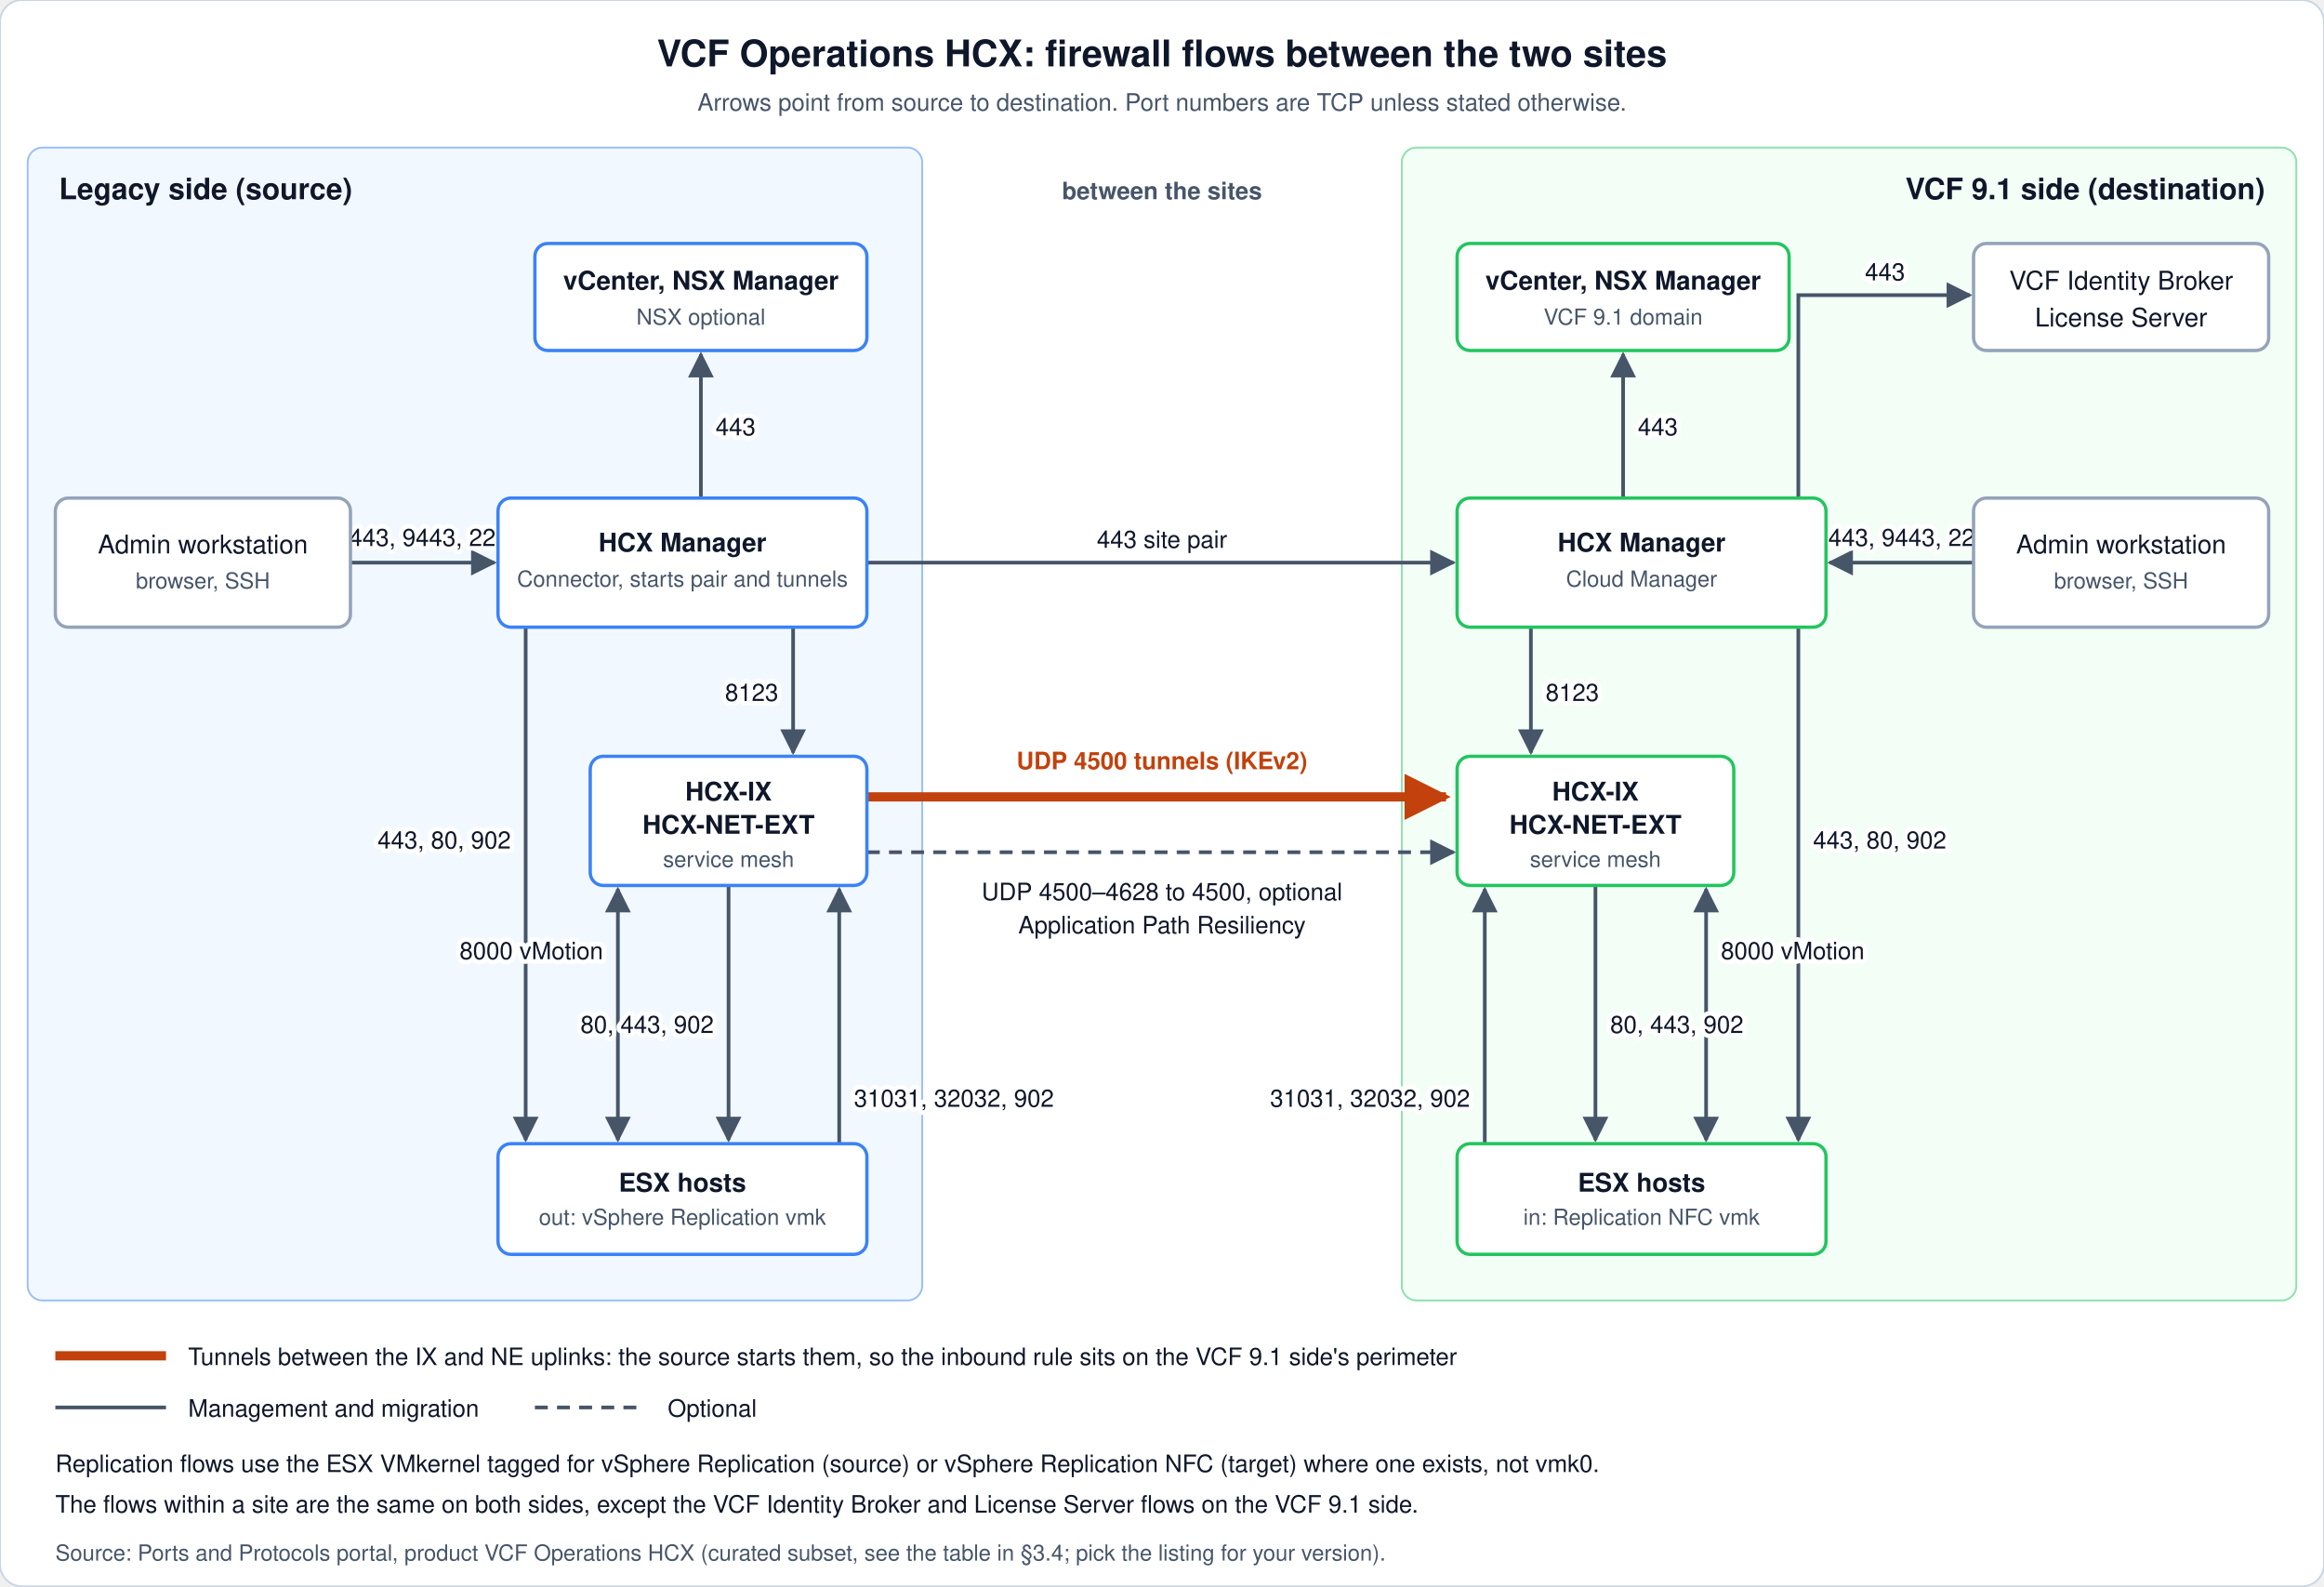
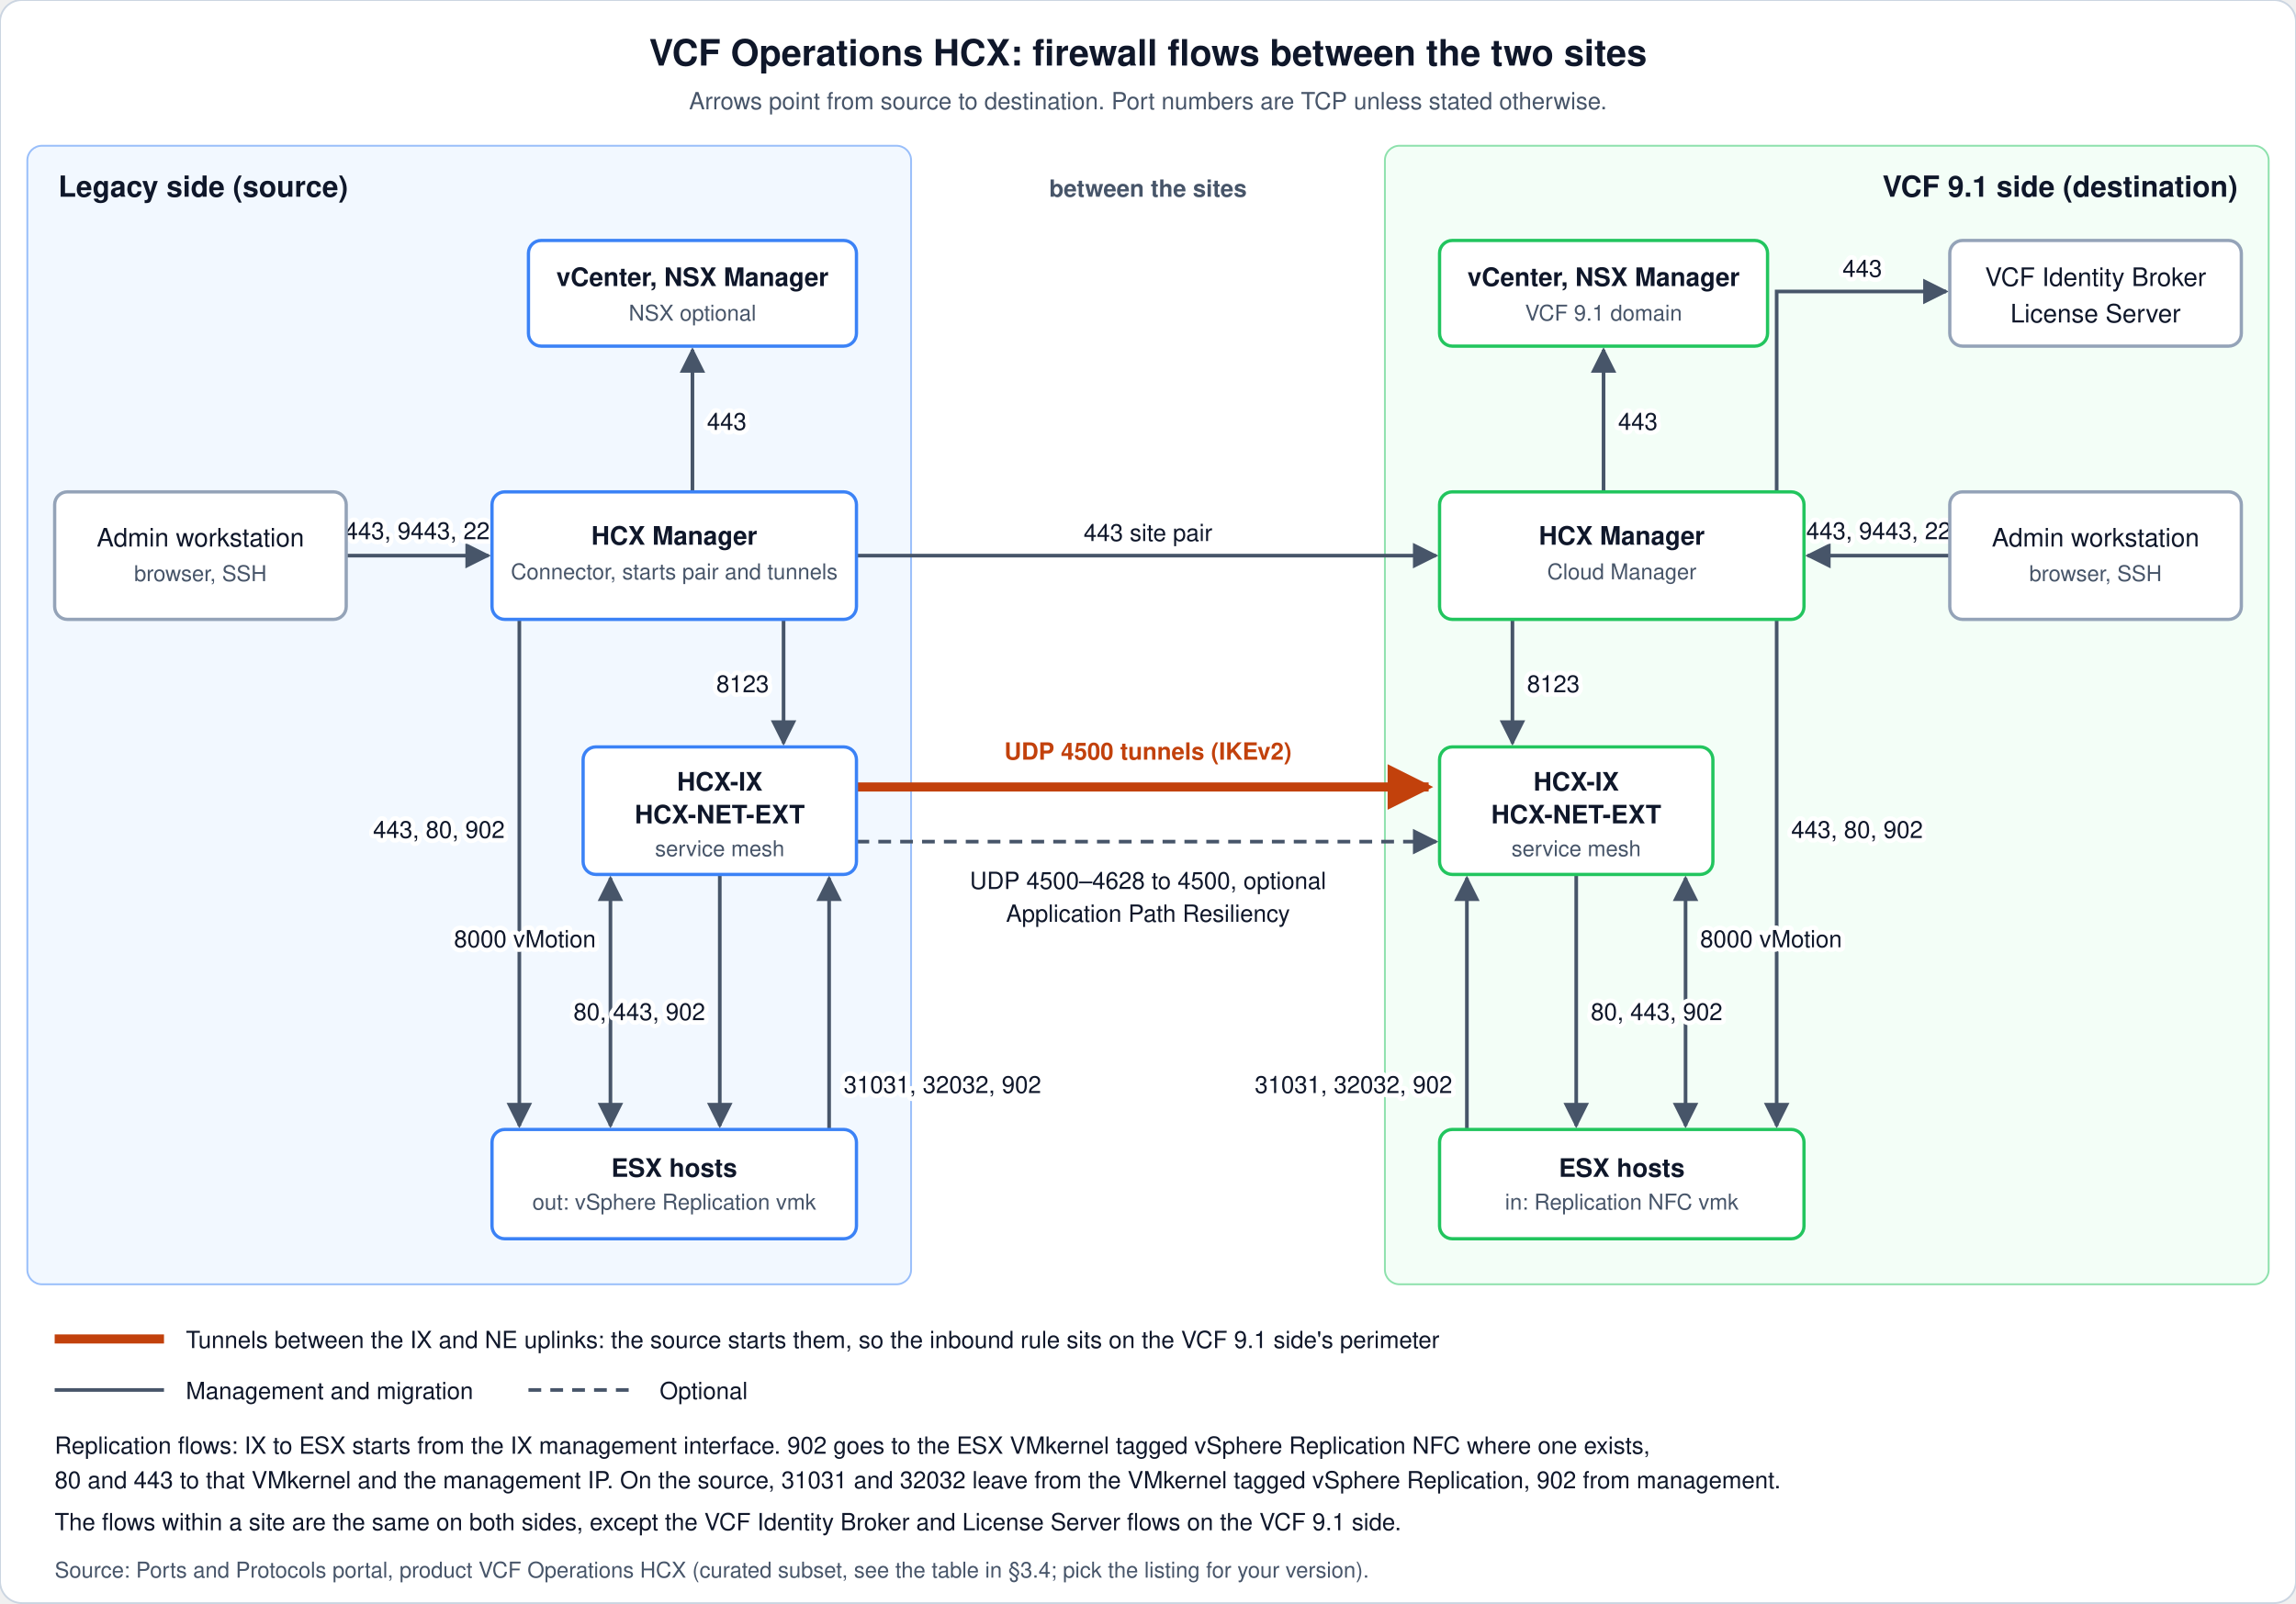
- <svg xmlns="http://www.w3.org/2000/svg" viewBox="0 0 1260 860" role="img" aria-labelledby="t d" font-family="Segoe UI, Helvetica, Arial, sans-serif">
+ <svg xmlns="http://www.w3.org/2000/svg" viewBox="0 0 1260 880" role="img" aria-labelledby="t d" font-family="Segoe UI, Helvetica, Arial, sans-serif">
  <defs>
    <marker id="a" viewBox="0 0 10 10" refX="9" refY="5" markerWidth="7" markerHeight="7" orient="auto">
      <path d="M0 0L10 5L0 10z" fill="#475569" />
    </marker>
    <marker id="b" viewBox="0 0 10 10" refX="9" refY="5" markerWidth="7" markerHeight="7" orient="auto-start-reverse">
      <path d="M0 0L10 5L0 10z" fill="#475569" />
    </marker>
    <marker id="o" viewBox="0 0 10 10" refX="9" refY="5" markerWidth="5" markerHeight="5" orient="auto">
      <path d="M0 0L10 5L0 10z" fill="#c2410c" />
    </marker>
    <style>
.lbl{font-size:13px;fill:#0f172a;paint-order:stroke;stroke:#ffffff;stroke-width:5px;stroke-linejoin:round}
.box{fill:#ffffff;stroke-width:1.8}
.bt{font-size:14px;fill:#0f172a;text-anchor:middle}
.bs{font-size:12px;fill:#475569;text-anchor:middle}
.mg{fill:none;stroke:#475569;stroke-width:2}
.dash{stroke-dasharray:7 5}
</style>
  </defs>
-   <rect width="1260" height="860" rx="12" fill="#ffffff" stroke="#cbd5e1" />
+   <rect width="1260" height="880" rx="12" fill="#ffffff" stroke="#cbd5e1" />
  <text x="630" y="36" font-size="20" font-weight="700" fill="#0f172a" text-anchor="middle">VCF Operations HCX: firewall flows between the two sites</text>
  <text x="630" y="60" font-size="13" fill="#475569" text-anchor="middle">Arrows point from source to destination. Port numbers are TCP unless stated otherwise.</text>
  <rect x="15" y="80" width="485" height="625" rx="8" fill="#dbeafe" fill-opacity="0.35" stroke="#3b82f6" stroke-opacity="0.5" />
  <text x="32" y="108" font-size="16" font-weight="700" fill="#0f172a">Legacy side (source)</text>
  <rect x="760" y="80" width="485" height="625" rx="8" fill="#dcfce7" fill-opacity="0.35" stroke="#22c55e" stroke-opacity="0.5" />
  <text x="1228" y="108" font-size="16" font-weight="700" fill="#0f172a" text-anchor="end">VCF 9.1 side (destination)</text>
  <text x="630" y="108" font-size="13" font-weight="700" fill="#475569" text-anchor="middle">between the sites</text>
  <path class="mg" d="M470 305 H788" marker-end="url(#a)" />
  <text class="lbl" x="630" y="297" text-anchor="middle">443 site pair</text>
  <path d="M470 432 H784" fill="none" stroke="#c2410c" stroke-width="5" marker-end="url(#o)" />
  <text class="lbl" x="630" y="417" text-anchor="middle" font-weight="700" style="fill:#c2410c">UDP 4500 tunnels (IKEv2)</text>
  <path class="mg dash" d="M470 462 H788" marker-end="url(#a)" />
  <text class="lbl" x="630" y="488" text-anchor="middle">UDP 4500–4628 to 4500, optional</text>
  <text class="lbl" x="630" y="506" text-anchor="middle">Application Path Resiliency</text>
  <path class="mg" d="M380 270 V192" marker-end="url(#a)" />
  <text class="lbl" x="388" y="236">443</text>
  <path class="mg" d="M190 305 H268" marker-end="url(#a)" />
  <text class="lbl" x="229" y="296" text-anchor="middle">443, 9443, 22</text>
  <path class="mg" d="M285 340 V618" marker-end="url(#a)" />
  <text class="lbl" x="277" y="460" text-anchor="end">443, 80, 902</text>
  <path class="mg" d="M335 482 V618" marker-start="url(#b)" marker-end="url(#b)" />
  <text class="lbl" x="327" y="520" text-anchor="end">8000 vMotion</text>
  <path class="mg" d="M395 480 V618" marker-end="url(#a)" />
  <text class="lbl" x="387" y="560" text-anchor="end">80, 443, 902</text>
  <path class="mg" d="M455 620 V482" marker-end="url(#a)" />
  <text class="lbl" x="463" y="600">31031, 32032, 902</text>
  <path class="mg" d="M430 340 V408" marker-end="url(#a)" />
  <text class="lbl" x="422" y="380" text-anchor="end">8123</text>
  <path class="mg" d="M880 270 V192" marker-end="url(#a)" />
  <text class="lbl" x="888" y="236">443</text>
  <path class="mg" d="M1070 305 H992" marker-end="url(#a)" />
  <text class="lbl" x="1031" y="296" text-anchor="middle">443, 9443, 22</text>
  <path class="mg" d="M975 340 V618" marker-end="url(#a)" />
  <text class="lbl" x="983" y="460">443, 80, 902</text>
  <path class="mg" d="M925 482 V618" marker-start="url(#b)" marker-end="url(#b)" />
  <text class="lbl" x="933" y="520">8000 vMotion</text>
  <path class="mg" d="M865 480 V618" marker-end="url(#a)" />
  <text class="lbl" x="873" y="560">80, 443, 902</text>
  <path class="mg" d="M805 620 V482" marker-end="url(#a)" />
  <text class="lbl" x="797" y="600" text-anchor="end">31031, 32032, 902</text>
  <path class="mg" d="M830 340 V408" marker-end="url(#a)" />
  <text class="lbl" x="838" y="380">8123</text>
  <path class="mg" d="M975 270 V160 H1068" marker-end="url(#a)" />
  <text class="lbl" x="1022" y="152" text-anchor="middle">443</text>
  <rect class="box" x="290" y="132" width="180" height="58" rx="7" stroke="#3b82f6" />
  <text class="bt" x="380" y="157" font-weight="700">vCenter, NSX Manager</text>
  <text class="bs" x="380" y="176">NSX optional</text>
  <rect class="box" x="270" y="270" width="200" height="70" rx="7" stroke="#3b82f6" />
  <text class="bt" x="370" y="299" font-weight="700">HCX Manager</text>
  <text class="bs" x="370" y="318">Connector, starts pair and tunnels</text>
  <rect class="box" x="320" y="410" width="150" height="70" rx="7" stroke="#3b82f6" />
  <text class="bt" x="395" y="434" font-weight="700">HCX-IX</text>
  <text class="bt" x="395" y="452" font-weight="700">HCX-NET-EXT</text>
  <text class="bs" x="395" y="470">service mesh</text>
  <rect class="box" x="270" y="620" width="200" height="60" rx="7" stroke="#3b82f6" />
  <text class="bt" x="370" y="646" font-weight="700">ESX hosts</text>
  <text class="bs" x="370" y="664">out: vSphere Replication vmk</text>
  <rect class="box" x="30" y="270" width="160" height="70" rx="7" stroke="#94a3b8" />
  <text class="bt" x="110" y="300">Admin workstation</text>
  <text class="bs" x="110" y="319">browser, SSH</text>
  <rect class="box" x="790" y="132" width="180" height="58" rx="7" stroke="#22c55e" />
  <text class="bt" x="880" y="157" font-weight="700">vCenter, NSX Manager</text>
  <text class="bs" x="880" y="176">VCF 9.1 domain</text>
  <rect class="box" x="790" y="270" width="200" height="70" rx="7" stroke="#22c55e" />
  <text class="bt" x="890" y="299" font-weight="700">HCX Manager</text>
  <text class="bs" x="890" y="318">Cloud Manager</text>
  <rect class="box" x="790" y="410" width="150" height="70" rx="7" stroke="#22c55e" />
  <text class="bt" x="865" y="434" font-weight="700">HCX-IX</text>
  <text class="bt" x="865" y="452" font-weight="700">HCX-NET-EXT</text>
  <text class="bs" x="865" y="470">service mesh</text>
  <rect class="box" x="790" y="620" width="200" height="60" rx="7" stroke="#22c55e" />
  <text class="bt" x="890" y="646" font-weight="700">ESX hosts</text>
  <text class="bs" x="890" y="664">in: Replication NFC vmk</text>
  <rect class="box" x="1070" y="270" width="160" height="70" rx="7" stroke="#94a3b8" />
  <text class="bt" x="1150" y="300">Admin workstation</text>
  <text class="bs" x="1150" y="319">browser, SSH</text>
  <rect class="box" x="1070" y="132" width="160" height="58" rx="7" stroke="#94a3b8" />
  <text class="bt" x="1150" y="157">VCF Identity Broker</text>
  <text class="bt" x="1150" y="177">License Server</text>
  <path d="M30 735 H90" fill="none" stroke="#c2410c" stroke-width="5" />
  <text x="102" y="740" font-size="13" fill="#0f172a">Tunnels between the IX and NE uplinks: the source starts them, so the inbound rule sits on the VCF 9.1 side's perimeter</text>
  <path class="mg" d="M30 763 H90" />
  <text x="102" y="768" font-size="13" fill="#0f172a">Management and migration</text>
  <path class="mg dash" d="M290 763 H350" />
  <text x="362" y="768" font-size="13" fill="#0f172a">Optional</text>
-   <text x="30" y="798" font-size="13" fill="#0f172a">Replication flows use the ESX VMkernel tagged for vSphere Replication (source) or vSphere Replication NFC (target) where one exists, not vmk0.</text>
-   <text x="30" y="820" font-size="13" fill="#0f172a">The flows within a site are the same on both sides, except the VCF Identity Broker and License Server flows on the VCF 9.1 side.</text>
-   <text x="30" y="846" font-size="12" fill="#475569">Source: Ports and Protocols portal, product VCF Operations HCX (curated subset, see the table in §3.4; pick the listing for your version).</text>
+   <text x="30" y="798" font-size="13" fill="#0f172a">Replication flows: IX to ESX starts from the IX management interface. 902 goes to the ESX VMkernel tagged vSphere Replication NFC where one exists,</text>
+   <text x="30" y="817" font-size="13" fill="#0f172a">80 and 443 to that VMkernel and the management IP. On the source, 31031 and 32032 leave from the VMkernel tagged vSphere Replication, 902 from management.</text>
+   <text x="30" y="840" font-size="13" fill="#0f172a">The flows within a site are the same on both sides, except the VCF Identity Broker and License Server flows on the VCF 9.1 side.</text>
+   <text x="30" y="866" font-size="12" fill="#475569">Source: Ports and Protocols portal, product VCF Operations HCX (curated subset, see the table in §3.4; pick the listing for your version).</text>
</svg>
